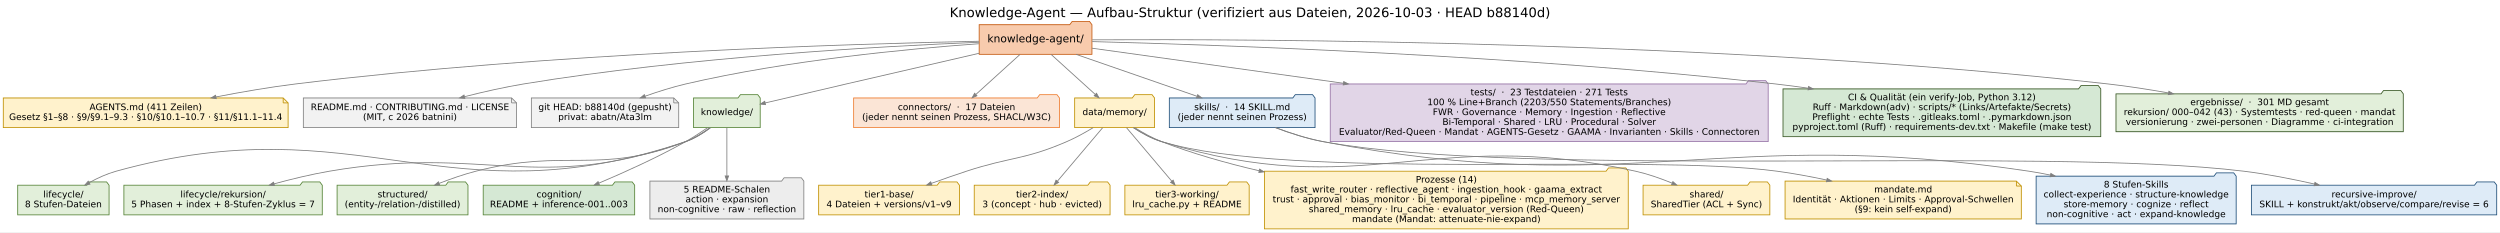
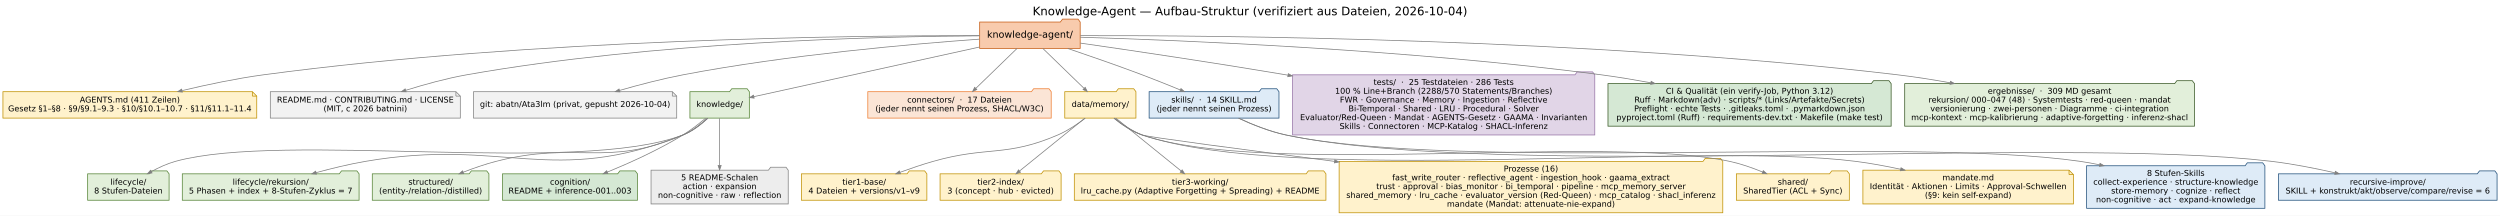
- <svg xmlns="http://www.w3.org/2000/svg" width="3037pt" height="282pt" viewBox="0.00 0.00 3037.00 282.00">
-   <g id="graph0" class="graph" transform="scale(1 1) rotate(0) translate(4 278)">
-     <polygon fill="white" stroke="transparent" points="-4,4 -4,-278 3033,-278 3033,4 -4,4" />
-     <text text-anchor="middle" x="1514.5" y="-257.2" font-family="DejaVu Sans" font-size="16.00">Knowledge-Agent — Aufbau-Struktur (verifiziert aus Dateien, 2026-10-03 · HEAD b88140d)</text>
+ <svg xmlns="http://www.w3.org/2000/svg" width="3408pt" height="294pt" viewBox="0.00 0.00 3408.00 294.00">
+   <g id="graph0" class="graph" transform="scale(1 1) rotate(0) translate(4 290)">
+     <polygon fill="white" stroke="transparent" points="-4,4 -4,-290 3404,-290 3404,4 -4,4" />
+     <text text-anchor="middle" x="1700" y="-269.2" font-family="DejaVu Sans" font-size="16.00">Knowledge-Agent — Aufbau-Struktur (verifiziert aus Dateien, 2026-10-04)</text>
    <g id="node1" class="node">
-       <polygon fill="#f8cbad" stroke="#c55a11" points="1322.5,-248 1319.5,-252 1298.5,-252 1295.5,-248 1185.5,-248 1185.5,-212 1322.5,-212 1322.5,-248" />
-       <text text-anchor="middle" x="1254" y="-226.6" font-family="DejaVu Sans" font-size="13.00">knowledge-agent/</text>
+       <polygon fill="#f8cbad" stroke="#c55a11" points="1468.5,-260 1465.5,-264 1444.5,-264 1441.5,-260 1331.5,-260 1331.5,-224 1468.5,-224 1468.5,-260" />
+       <text text-anchor="middle" x="1400" y="-238.6" font-family="DejaVu Sans" font-size="13.00">knowledge-agent/</text>
    </g>
    <g id="node2" class="node">
-       <polygon fill="#fff2cc" stroke="#bf8f00" points="340,-159 0,-159 0,-123 346,-123 346,-153 340,-159" />
-       <polyline fill="none" stroke="#bf8f00" points="340,-159 340,-153 " />
-       <polyline fill="none" stroke="#bf8f00" points="346,-153 340,-153 " />
-       <text text-anchor="middle" x="173" y="-144.2" font-family="DejaVu Sans" font-size="11.00">AGENTS.md (411 Zeilen)</text>
-       <text text-anchor="middle" x="173" y="-132.2" font-family="DejaVu Sans" font-size="11.00">Gesetz §1–§8 · §9/§9.1–9.3 · §10/§10.1–10.7 · §11/§11.1–11.4</text>
+       <polygon fill="#fff2cc" stroke="#bf8f00" points="340,-165 0,-165 0,-129 346,-129 346,-159 340,-165" />
+       <polyline fill="none" stroke="#bf8f00" points="340,-165 340,-159 " />
+       <polyline fill="none" stroke="#bf8f00" points="346,-159 340,-159 " />
+       <text text-anchor="middle" x="173" y="-150.2" font-family="DejaVu Sans" font-size="11.00">AGENTS.md (411 Zeilen)</text>
+       <text text-anchor="middle" x="173" y="-138.2" font-family="DejaVu Sans" font-size="11.00">Gesetz §1–§8 · §9/§9.1–9.3 · §10/§10.1–10.7 · §11/§11.1–11.4</text>
    </g>
    <g id="edge1" class="edge">
-       <path fill="none" stroke="#7f7f7f" d="M1185.22,-227.89C1034.36,-224.82 663.24,-213.73 355,-176 323.29,-172.12 288.78,-166.13 258.41,-160.25" />
-       <polygon fill="#7f7f7f" stroke="#7f7f7f" points="258.69,-158.16 252.4,-159.08 257.88,-162.29 258.69,-158.16" />
+       <path fill="none" stroke="#7f7f7f" d="M1331.48,-241.44C1163.97,-241.66 720.71,-237.12 355,-188 318.17,-183.05 277.76,-174.49 244.39,-166.56" />
+       <polygon fill="#7f7f7f" stroke="#7f7f7f" points="244.57,-164.44 238.24,-165.09 243.59,-168.53 244.57,-164.44" />
    </g>
    <g id="node3" class="node">
-       <polygon fill="#f2f2f2" stroke="#808080" points="617.5,-159 364.5,-159 364.5,-123 623.5,-123 623.5,-153 617.5,-159" />
-       <polyline fill="none" stroke="#808080" points="617.5,-159 617.5,-153 " />
-       <polyline fill="none" stroke="#808080" points="623.5,-153 617.5,-153 " />
-       <text text-anchor="middle" x="494" y="-144.2" font-family="DejaVu Sans" font-size="11.00">README.md · CONTRIBUTING.md · LICENSE</text>
-       <text text-anchor="middle" x="494" y="-132.2" font-family="DejaVu Sans" font-size="11.00">(MIT, c 2026 batnini)</text>
+       <polygon fill="#f2f2f2" stroke="#808080" points="617.5,-165 364.5,-165 364.5,-129 623.5,-129 623.5,-159 617.5,-165" />
+       <polyline fill="none" stroke="#808080" points="617.5,-165 617.5,-159 " />
+       <polyline fill="none" stroke="#808080" points="623.5,-159 617.5,-159 " />
+       <text text-anchor="middle" x="494" y="-150.2" font-family="DejaVu Sans" font-size="11.00">README.md · CONTRIBUTING.md · LICENSE</text>
+       <text text-anchor="middle" x="494" y="-138.2" font-family="DejaVu Sans" font-size="11.00">(MIT, c 2026 batnini)</text>
    </g>
    <g id="edge2" class="edge">
-       <path fill="none" stroke="#7f7f7f" d="M1185.46,-226.67C1070.4,-221.97 831.44,-208.86 632,-176 608.42,-172.12 582.93,-166.3 560.35,-160.58" />
-       <polygon fill="#7f7f7f" stroke="#7f7f7f" points="560.71,-158.5 554.37,-159.05 559.67,-162.57 560.71,-158.5" />
+       <path fill="none" stroke="#7f7f7f" d="M1331.34,-241.14C1196.31,-240.36 887.13,-233.24 632,-188 604.26,-183.08 574.13,-174.72 549.13,-166.9" />
+       <polygon fill="#7f7f7f" stroke="#7f7f7f" points="549.57,-164.84 543.22,-165.04 548.31,-168.85 549.57,-164.84" />
    </g>
    <g id="node4" class="node">
-       <polygon fill="#f2f2f2" stroke="#808080" points="814.5,-159 641.5,-159 641.5,-123 820.5,-123 820.5,-153 814.5,-159" />
-       <polyline fill="none" stroke="#808080" points="814.5,-159 814.5,-153 " />
-       <polyline fill="none" stroke="#808080" points="820.5,-153 814.5,-153 " />
-       <text text-anchor="middle" x="731" y="-144.2" font-family="DejaVu Sans" font-size="11.00">git HEAD: b88140d (gepusht)</text>
-       <text text-anchor="middle" x="731" y="-132.2" font-family="DejaVu Sans" font-size="11.00">privat: abatn/Ata3lm</text>
+       <polygon fill="#f2f2f2" stroke="#808080" points="912.5,-165 641.5,-165 641.5,-129 918.5,-129 918.5,-159 912.5,-165" />
+       <polyline fill="none" stroke="#808080" points="912.5,-165 912.5,-159 " />
+       <polyline fill="none" stroke="#808080" points="918.5,-159 912.5,-159 " />
+       <text text-anchor="middle" x="780" y="-144.2" font-family="DejaVu Sans" font-size="11.00">git: abatn/Ata3lm (privat, gepusht 2026-10-04)</text>
    </g>
    <g id="edge3" class="edge">
-       <path fill="none" stroke="#7f7f7f" d="M1185.13,-224.87C1100.43,-218.77 952.65,-204.82 829,-176 812.6,-172.18 795.1,-166.61 779.5,-161.08" />
-       <polygon fill="#7f7f7f" stroke="#7f7f7f" points="780.2,-159.1 773.84,-159.05 778.78,-163.06 780.2,-159.1" />
+       <path fill="none" stroke="#7f7f7f" d="M1331.36,-236.64C1238.88,-230.01 1069.45,-215.19 927,-188 898.26,-182.51 866.9,-174.3 840.56,-166.74" />
+       <polygon fill="#7f7f7f" stroke="#7f7f7f" points="841.02,-164.68 834.68,-165.04 839.86,-168.72 841.02,-164.68" />
    </g>
    <g id="node5" class="node">
-       <polygon fill="#e2efda" stroke="#548235" points="919.5,-159 916.5,-163 895.5,-163 892.5,-159 838.5,-159 838.5,-123 919.5,-123 919.5,-159" />
-       <text text-anchor="middle" x="879" y="-138.2" font-family="DejaVu Sans" font-size="11.00">knowledge/</text>
+       <polygon fill="#e2efda" stroke="#548235" points="1017.5,-165 1014.5,-169 993.5,-169 990.5,-165 936.5,-165 936.5,-129 1017.5,-129 1017.5,-165" />
+       <text text-anchor="middle" x="977" y="-144.2" font-family="DejaVu Sans" font-size="11.00">knowledge/</text>
    </g>
    <g id="edge4" class="edge">
-       <path fill="none" stroke="#7f7f7f" d="M1185.3,-213.24C1139.57,-202.74 1078.18,-188.59 1024,-176 991.08,-168.35 953.98,-159.65 925.55,-152.96" />
-       <polygon fill="#7f7f7f" stroke="#7f7f7f" points="925.94,-150.9 919.62,-151.57 924.98,-154.99 925.94,-150.9" />
+       <path fill="none" stroke="#7f7f7f" d="M1331.1,-225.85C1244.57,-206.83 1098.44,-174.7 1023.85,-158.3" />
+       <polygon fill="#7f7f7f" stroke="#7f7f7f" points="1024.04,-156.19 1017.73,-156.96 1023.14,-160.29 1024.04,-156.19" />
    </g>
    <g id="node11" class="node">
-       <polygon fill="#fbe5d6" stroke="#ed7d31" points="1283,-159 1280,-163 1259,-163 1256,-159 1033,-159 1033,-123 1283,-123 1283,-159" />
-       <text text-anchor="middle" x="1158" y="-144.2" font-family="DejaVu Sans" font-size="11.00">connectors/  ·  17 Dateien</text>
-       <text text-anchor="middle" x="1158" y="-132.2" font-family="DejaVu Sans" font-size="11.00">(jeder nennt seinen Prozess, SHACL/W3C)</text>
+       <polygon fill="#fbe5d6" stroke="#ed7d31" points="1429,-165 1426,-169 1405,-169 1402,-165 1179,-165 1179,-129 1429,-129 1429,-165" />
+       <text text-anchor="middle" x="1304" y="-150.2" font-family="DejaVu Sans" font-size="11.00">connectors/  ·  17 Dateien</text>
+       <text text-anchor="middle" x="1304" y="-138.2" font-family="DejaVu Sans" font-size="11.00">(jeder nennt seinen Prozess, SHACL/W3C)</text>
    </g>
    <g id="edge5" class="edge">
-       <path fill="none" stroke="#7f7f7f" d="M1235.03,-211.81C1219.65,-197.87 1197.89,-178.15 1181.42,-163.23" />
-       <polygon fill="#7f7f7f" stroke="#7f7f7f" points="1182.78,-161.63 1176.93,-159.15 1179.96,-164.74 1182.78,-161.63" />
+       <path fill="none" stroke="#7f7f7f" d="M1382.39,-223.94C1366.66,-208.7 1343.52,-186.29 1326.46,-169.76" />
+       <polygon fill="#7f7f7f" stroke="#7f7f7f" points="1327.59,-167.93 1321.82,-165.26 1324.67,-170.95 1327.59,-167.93" />
    </g>
    <g id="node12" class="node">
-       <polygon fill="#fff2cc" stroke="#bf8f00" points="1398.5,-159 1395.5,-163 1374.5,-163 1371.5,-159 1301.5,-159 1301.5,-123 1398.5,-123 1398.5,-159" />
-       <text text-anchor="middle" x="1350" y="-138.2" font-family="DejaVu Sans" font-size="11.00">data/memory/</text>
+       <polygon fill="#fff2cc" stroke="#bf8f00" points="1544.5,-165 1541.5,-169 1520.5,-169 1517.5,-165 1447.5,-165 1447.5,-129 1544.5,-129 1544.5,-165" />
+       <text text-anchor="middle" x="1496" y="-144.2" font-family="DejaVu Sans" font-size="11.00">data/memory/</text>
    </g>
    <g id="edge6" class="edge">
-       <path fill="none" stroke="#7f7f7f" d="M1272.97,-211.81C1288.35,-197.87 1310.11,-178.15 1326.58,-163.23" />
-       <polygon fill="#7f7f7f" stroke="#7f7f7f" points="1328.04,-164.74 1331.07,-159.15 1325.22,-161.63 1328.04,-164.74" />
+       <path fill="none" stroke="#7f7f7f" d="M1417.61,-223.94C1433.34,-208.7 1456.48,-186.29 1473.54,-169.76" />
+       <polygon fill="#7f7f7f" stroke="#7f7f7f" points="1475.33,-170.95 1478.18,-165.26 1472.41,-167.93 1475.33,-170.95" />
    </g>
    <g id="node19" class="node">
-       <polygon fill="#deebf7" stroke="#1f4e79" points="1593.5,-159 1590.5,-163 1569.5,-163 1566.5,-159 1416.5,-159 1416.5,-123 1593.5,-123 1593.5,-159" />
-       <text text-anchor="middle" x="1505" y="-144.2" font-family="DejaVu Sans" font-size="11.00">skills/  ·  14 SKILL.md</text>
-       <text text-anchor="middle" x="1505" y="-132.2" font-family="DejaVu Sans" font-size="11.00">(jeder nennt seinen Prozess)</text>
+       <polygon fill="#deebf7" stroke="#1f4e79" points="1739.5,-165 1736.5,-169 1715.5,-169 1712.5,-165 1562.5,-165 1562.5,-129 1739.5,-129 1739.5,-165" />
+       <text text-anchor="middle" x="1651" y="-150.2" font-family="DejaVu Sans" font-size="11.00">skills/  ·  14 SKILL.md</text>
+       <text text-anchor="middle" x="1651" y="-138.2" font-family="DejaVu Sans" font-size="11.00">(jeder nennt seinen Prozess)</text>
    </g>
    <g id="edge7" class="edge">
-       <path fill="none" stroke="#7f7f7f" d="M1303.27,-211.94C1333.26,-201.55 1372.34,-188.02 1407,-176 1420.92,-171.17 1435.95,-165.96 1449.96,-161.1" />
-       <polygon fill="#7f7f7f" stroke="#7f7f7f" points="1450.92,-162.99 1455.9,-159.04 1449.54,-159.02 1450.92,-162.99" />
+       <path fill="none" stroke="#7f7f7f" d="M1451.6,-223.9C1481.38,-213.84 1519.46,-200.64 1553,-188 1570,-181.59 1588.48,-174.17 1604.77,-167.47" />
+       <polygon fill="#7f7f7f" stroke="#7f7f7f" points="1605.92,-169.27 1610.67,-165.04 1604.32,-165.38 1605.92,-169.27" />
    </g>
    <g id="node22" class="node">
-       <polygon fill="#e1d5e7" stroke="#9673a6" points="2144,-176 2141,-180 2120,-180 2117,-176 1612,-176 1612,-106 2144,-106 2144,-176" />
-       <text text-anchor="middle" x="1878" y="-162.2" font-family="DejaVu Sans" font-size="11.00">tests/  ·  23 Testdateien · 271 Tests</text>
-       <text text-anchor="middle" x="1878" y="-150.2" font-family="DejaVu Sans" font-size="11.00">100 % Line+Branch (2203/550 Statements/Branches)</text>
-       <text text-anchor="middle" x="1878" y="-138.2" font-family="DejaVu Sans" font-size="11.00">FWR · Governance · Memory · Ingestion · Reflective</text>
-       <text text-anchor="middle" x="1878" y="-126.2" font-family="DejaVu Sans" font-size="11.00">Bi-Temporal · Shared · LRU · Procedural · Solver</text>
-       <text text-anchor="middle" x="1878" y="-114.2" font-family="DejaVu Sans" font-size="11.00">Evaluator/Red-Queen · Mandat · AGENTS-Gesetz · GAAMA · Invarianten · Skills · Connectoren</text>
+       <polygon fill="#e1d5e7" stroke="#9673a6" points="2170,-188 2167,-192 2146,-192 2143,-188 1758,-188 1758,-106 2170,-106 2170,-188" />
+       <text text-anchor="middle" x="1964" y="-174.2" font-family="DejaVu Sans" font-size="11.00">tests/  ·  25 Testdateien · 286 Tests</text>
+       <text text-anchor="middle" x="1964" y="-162.2" font-family="DejaVu Sans" font-size="11.00">100 % Line+Branch (2288/570 Statements/Branches)</text>
+       <text text-anchor="middle" x="1964" y="-150.2" font-family="DejaVu Sans" font-size="11.00">FWR · Governance · Memory · Ingestion · Reflective</text>
+       <text text-anchor="middle" x="1964" y="-138.2" font-family="DejaVu Sans" font-size="11.00">Bi-Temporal · Shared · LRU · Procedural · Solver</text>
+       <text text-anchor="middle" x="1964" y="-126.2" font-family="DejaVu Sans" font-size="11.00">Evaluator/Red-Queen · Mandat · AGENTS-Gesetz · GAAMA · Invarianten</text>
+       <text text-anchor="middle" x="1964" y="-114.2" font-family="DejaVu Sans" font-size="11.00">Skills · Connectoren · MCP-Katalog · SHACL-Inferenz</text>
    </g>
    <g id="edge8" class="edge">
-       <path fill="none" stroke="#7f7f7f" d="M1322.56,-219.44C1396.13,-209.18 1517.32,-192.29 1627.75,-176.89" />
-       <polygon fill="#7f7f7f" stroke="#7f7f7f" points="1628.35,-178.93 1634,-176.02 1627.77,-174.77 1628.35,-178.93" />
+       <path fill="none" stroke="#7f7f7f" d="M1468.65,-231.26C1539.11,-221.11 1651.86,-204.41 1749,-188 1749.91,-187.85 1750.82,-187.69 1751.73,-187.54" />
+       <polygon fill="#7f7f7f" stroke="#7f7f7f" points="1752.2,-189.59 1757.76,-186.51 1751.5,-185.45 1752.2,-189.59" />
    </g>
    <g id="node23" class="node">
-       <polygon fill="#d5e8d4" stroke="#375623" points="2548,-170 2545,-174 2524,-174 2521,-170 2162,-170 2162,-112 2548,-112 2548,-170" />
-       <text text-anchor="middle" x="2355" y="-156.2" font-family="DejaVu Sans" font-size="11.00">CI &amp; Qualität (ein verify-Job, Python 3.12)</text>
-       <text text-anchor="middle" x="2355" y="-144.2" font-family="DejaVu Sans" font-size="11.00">Ruff · Markdown(adv) · scripts/* (Links/Artefakte/Secrets)</text>
-       <text text-anchor="middle" x="2355" y="-132.2" font-family="DejaVu Sans" font-size="11.00">Preflight · echte Tests · .gitleaks.toml · .pymarkdown.json</text>
-       <text text-anchor="middle" x="2355" y="-120.2" font-family="DejaVu Sans" font-size="11.00">pyproject.toml (Ruff) · requirements-dev.txt · Makefile (make test)</text>
+       <polygon fill="#d5e8d4" stroke="#375623" points="2574,-176 2571,-180 2550,-180 2547,-176 2188,-176 2188,-118 2574,-118 2574,-176" />
+       <text text-anchor="middle" x="2381" y="-162.2" font-family="DejaVu Sans" font-size="11.00">CI &amp; Qualität (ein verify-Job, Python 3.12)</text>
+       <text text-anchor="middle" x="2381" y="-150.2" font-family="DejaVu Sans" font-size="11.00">Ruff · Markdown(adv) · scripts/* (Links/Artefakte/Secrets)</text>
+       <text text-anchor="middle" x="2381" y="-138.2" font-family="DejaVu Sans" font-size="11.00">Preflight · echte Tests · .gitleaks.toml · .pymarkdown.json</text>
+       <text text-anchor="middle" x="2381" y="-126.2" font-family="DejaVu Sans" font-size="11.00">pyproject.toml (Ruff) · requirements-dev.txt · Makefile (make test)</text>
    </g>
    <g id="edge9" class="edge">
-       <path fill="none" stroke="#7f7f7f" d="M1322.73,-227.48C1473.5,-223.58 1844.43,-210.96 2153,-176 2165.87,-174.54 2179.17,-172.81 2192.51,-170.91" />
-       <polygon fill="#7f7f7f" stroke="#7f7f7f" points="2193,-172.96 2198.64,-170.03 2192.4,-168.81 2193,-172.96" />
+       <path fill="none" stroke="#7f7f7f" d="M1468.54,-239.27C1604.55,-235.2 1917.96,-222.58 2179,-188 2200.88,-185.1 2223.95,-181.27 2246.37,-177.14" />
+       <polygon fill="#7f7f7f" stroke="#7f7f7f" points="2246.85,-179.18 2252.37,-176.02 2246.08,-175.05 2246.85,-179.18" />
    </g>
    <g id="node24" class="node">
-       <polygon fill="#e2efda" stroke="#375623" points="2915.5,-164 2912.5,-168 2891.5,-168 2888.5,-164 2566.5,-164 2566.5,-118 2915.5,-118 2915.5,-164" />
-       <text text-anchor="middle" x="2741" y="-150.2" font-family="DejaVu Sans" font-size="11.00">ergebnisse/  ·  301 MD gesamt</text>
-       <text text-anchor="middle" x="2741" y="-138.2" font-family="DejaVu Sans" font-size="11.00">rekursion/ 000–042 (43) · Systemtests · red-queen · mandat</text>
-       <text text-anchor="middle" x="2741" y="-126.2" font-family="DejaVu Sans" font-size="11.00">versionierung · zwei-personen · Diagramme · ci-integration</text>
+       <polygon fill="#e2efda" stroke="#375623" points="2987.5,-176 2984.5,-180 2963.5,-180 2960.5,-176 2592.5,-176 2592.5,-118 2987.5,-118 2987.5,-176" />
+       <text text-anchor="middle" x="2790" y="-162.2" font-family="DejaVu Sans" font-size="11.00">ergebnisse/  ·  309 MD gesamt</text>
+       <text text-anchor="middle" x="2790" y="-150.2" font-family="DejaVu Sans" font-size="11.00">rekursion/ 000–047 (48) · Systemtests · red-queen · mandat</text>
+       <text text-anchor="middle" x="2790" y="-138.2" font-family="DejaVu Sans" font-size="11.00">versionierung · zwei-personen · Diagramme · ci-integration</text>
+       <text text-anchor="middle" x="2790" y="-126.2" font-family="DejaVu Sans" font-size="11.00">mcp-kontext · mcp-kalibrierung · adaptive-forgetting · inferenz-shacl</text>
    </g>
    <g id="edge10" class="edge">
-       <path fill="none" stroke="#7f7f7f" d="M1322.78,-229.63C1517.23,-230.69 2087.33,-228.68 2557,-176 2580.81,-173.33 2606.17,-169.38 2630.21,-165.1" />
-       <polygon fill="#7f7f7f" stroke="#7f7f7f" points="2630.76,-167.14 2636.3,-164.01 2630.02,-163 2630.76,-167.14" />
+       <path fill="none" stroke="#7f7f7f" d="M1468.63,-241.42C1650.84,-241.78 2161.66,-237.88 2583,-188 2606.2,-185.25 2630.71,-181.39 2654.42,-177.14" />
+       <polygon fill="#7f7f7f" stroke="#7f7f7f" points="2654.9,-179.18 2660.43,-176.05 2654.15,-175.05 2654.9,-179.18" />
    </g>
    <g id="node6" class="node">
-       <polygon fill="#e2efda" stroke="#548235" points="128.5,-53 125.5,-57 104.5,-57 101.5,-53 17.5,-53 17.5,-17 128.5,-17 128.5,-53" />
-       <text text-anchor="middle" x="73" y="-38.2" font-family="DejaVu Sans" font-size="11.00">lifecycle/</text>
-       <text text-anchor="middle" x="73" y="-26.2" font-family="DejaVu Sans" font-size="11.00">8 Stufen-Dateien</text>
+       <polygon fill="#e2efda" stroke="#548235" points="226.5,-53 223.5,-57 202.5,-57 199.5,-53 115.5,-53 115.5,-17 226.5,-17 226.5,-53" />
+       <text text-anchor="middle" x="171" y="-38.2" font-family="DejaVu Sans" font-size="11.00">lifecycle/</text>
+       <text text-anchor="middle" x="171" y="-26.2" font-family="DejaVu Sans" font-size="11.00">8 Stufen-Dateien</text>
    </g>
    <g id="edge11" class="edge">
-       <path fill="none" stroke="#7f7f7f" d="M858.96,-122.67C850.32,-116.23 839.75,-109.62 829,-106 537.11,-7.79 433.8,-152.19 137,-70 125.85,-66.91 114.45,-61.65 104.42,-56.18" />
-       <polygon fill="#7f7f7f" stroke="#7f7f7f" points="105.26,-54.25 99,-53.14 103.2,-57.91 105.26,-54.25" />
+       <path fill="none" stroke="#7f7f7f" d="M961.11,-128.97C952.02,-120.44 939.88,-110.9 927,-106 783.07,-51.27 383.4,-111.1 235,-70 223.85,-66.91 212.45,-61.65 202.42,-56.18" />
+       <polygon fill="#7f7f7f" stroke="#7f7f7f" points="203.26,-54.25 197,-53.14 201.2,-57.91 203.26,-54.25" />
    </g>
    <g id="node7" class="node">
-       <polygon fill="#e2efda" stroke="#548235" points="387.5,-53 384.5,-57 363.5,-57 360.5,-53 146.5,-53 146.5,-17 387.5,-17 387.5,-53" />
-       <text text-anchor="middle" x="267" y="-38.2" font-family="DejaVu Sans" font-size="11.00">lifecycle/rekursion/</text>
-       <text text-anchor="middle" x="267" y="-26.2" font-family="DejaVu Sans" font-size="11.00">5 Phasen + index + 8-Stufen-Zyklus = 7</text>
+       <polygon fill="#e2efda" stroke="#548235" points="485.5,-53 482.5,-57 461.5,-57 458.5,-53 244.5,-53 244.5,-17 485.5,-17 485.5,-53" />
+       <text text-anchor="middle" x="365" y="-38.2" font-family="DejaVu Sans" font-size="11.00">lifecycle/rekursion/</text>
+       <text text-anchor="middle" x="365" y="-26.2" font-family="DejaVu Sans" font-size="11.00">5 Phasen + index + 8-Stufen-Zyklus = 7</text>
    </g>
    <g id="edge12" class="edge">
-       <path fill="none" stroke="#7f7f7f" d="M858.9,-122.84C850.26,-116.42 839.69,-109.78 829,-106 646.95,-41.59 586.31,-102.73 396,-70 373.88,-66.2 350.03,-60.4 328.92,-54.67" />
-       <polygon fill="#7f7f7f" stroke="#7f7f7f" points="329.39,-52.62 323.05,-53.05 328.27,-56.67 329.39,-52.62" />
+       <path fill="none" stroke="#7f7f7f" d="M960.6,-128.72C951.55,-120.34 939.6,-111.02 927,-106 747.58,-34.58 684.31,-102.73 494,-70 471.88,-66.2 448.03,-60.4 426.92,-54.67" />
+       <polygon fill="#7f7f7f" stroke="#7f7f7f" points="427.39,-52.62 421.05,-53.05 426.27,-56.67 427.39,-52.62" />
    </g>
    <g id="node8" class="node">
-       <polygon fill="#e2efda" stroke="#548235" points="564.5,-53 561.5,-57 540.5,-57 537.5,-53 405.5,-53 405.5,-17 564.5,-17 564.5,-53" />
-       <text text-anchor="middle" x="485" y="-38.2" font-family="DejaVu Sans" font-size="11.00">structured/</text>
-       <text text-anchor="middle" x="485" y="-26.2" font-family="DejaVu Sans" font-size="11.00">(entity-/relation-/distilled)</text>
+       <polygon fill="#e2efda" stroke="#548235" points="662.5,-53 659.5,-57 638.5,-57 635.5,-53 503.5,-53 503.5,-17 662.5,-17 662.5,-53" />
+       <text text-anchor="middle" x="583" y="-38.2" font-family="DejaVu Sans" font-size="11.00">structured/</text>
+       <text text-anchor="middle" x="583" y="-26.2" font-family="DejaVu Sans" font-size="11.00">(entity-/relation-/distilled)</text>
    </g>
    <g id="edge13" class="edge">
-       <path fill="none" stroke="#7f7f7f" d="M858.31,-122.79C849.74,-116.53 839.38,-110.01 829,-106 722.24,-64.75 684.83,-98.6 574,-70 559.29,-66.2 543.67,-60.75 529.69,-55.32" />
-       <polygon fill="#7f7f7f" stroke="#7f7f7f" points="530.16,-53.25 523.81,-53 528.62,-57.16 530.16,-53.25" />
+       <path fill="none" stroke="#7f7f7f" d="M960.03,-128.6C951,-120.41 939.25,-111.29 927,-106 821.91,-60.64 782.83,-98.6 672,-70 657.29,-66.2 641.67,-60.75 627.69,-55.32" />
+       <polygon fill="#7f7f7f" stroke="#7f7f7f" points="628.16,-53.25 621.81,-53 626.62,-57.16 628.16,-53.25" />
    </g>
    <g id="node9" class="node">
-       <polygon fill="#d5e8d4" stroke="#548235" points="767,-53 764,-57 743,-57 740,-53 583,-53 583,-17 767,-17 767,-53" />
-       <text text-anchor="middle" x="675" y="-38.2" font-family="DejaVu Sans" font-size="11.00">cognition/</text>
-       <text text-anchor="middle" x="675" y="-26.2" font-family="DejaVu Sans" font-size="11.00">README + inference-001..003</text>
+       <polygon fill="#d5e8d4" stroke="#548235" points="865,-53 862,-57 841,-57 838,-53 681,-53 681,-17 865,-17 865,-53" />
+       <text text-anchor="middle" x="773" y="-38.2" font-family="DejaVu Sans" font-size="11.00">cognition/</text>
+       <text text-anchor="middle" x="773" y="-26.2" font-family="DejaVu Sans" font-size="11.00">README + inference-001..003</text>
    </g>
    <g id="edge14" class="edge">
-       <path fill="none" stroke="#7f7f7f" d="M855.62,-122.89C847.4,-117.2 837.97,-111.04 829,-106 794.77,-86.77 754.3,-68.53 723.44,-55.5" />
-       <polygon fill="#7f7f7f" stroke="#7f7f7f" points="724.13,-53.52 717.79,-53.13 722.51,-57.39 724.13,-53.52" />
+       <path fill="none" stroke="#7f7f7f" d="M957.88,-128.85C948.9,-121.29 937.8,-112.63 927,-106 894.25,-85.89 854.74,-68.05 823.95,-55.41" />
+       <polygon fill="#7f7f7f" stroke="#7f7f7f" points="824.65,-53.43 818.3,-53.11 823.07,-57.32 824.65,-53.43" />
    </g>
    <g id="node10" class="node">
-       <polygon fill="#ededed" stroke="#808080" points="972.5,-58 969.5,-62 948.5,-62 945.5,-58 785.5,-58 785.5,-12 972.5,-12 972.5,-58" />
-       <text text-anchor="middle" x="879" y="-44.2" font-family="DejaVu Sans" font-size="11.00">5 README-Schalen</text>
-       <text text-anchor="middle" x="879" y="-32.2" font-family="DejaVu Sans" font-size="11.00">action · expansion</text>
-       <text text-anchor="middle" x="879" y="-20.2" font-family="DejaVu Sans" font-size="11.00">non-cognitive · raw · reflection</text>
+       <polygon fill="#ededed" stroke="#808080" points="1070.5,-58 1067.5,-62 1046.5,-62 1043.5,-58 883.5,-58 883.5,-12 1070.5,-12 1070.5,-58" />
+       <text text-anchor="middle" x="977" y="-44.2" font-family="DejaVu Sans" font-size="11.00">5 README-Schalen</text>
+       <text text-anchor="middle" x="977" y="-32.2" font-family="DejaVu Sans" font-size="11.00">action · expansion</text>
+       <text text-anchor="middle" x="977" y="-20.2" font-family="DejaVu Sans" font-size="11.00">non-cognitive · raw · reflection</text>
    </g>
    <g id="edge15" class="edge">
-       <path fill="none" stroke="#7f7f7f" d="M879,-122.83C879,-106.97 879,-83.1 879,-64.41" />
-       <polygon fill="#7f7f7f" stroke="#7f7f7f" points="881.1,-64.28 879,-58.28 876.9,-64.28 881.1,-64.28" />
+       <path fill="none" stroke="#7f7f7f" d="M977,-128.81C977,-111.62 977,-84.87 977,-64.49" />
+       <polygon fill="#7f7f7f" stroke="#7f7f7f" points="979.1,-64.39 977,-58.39 974.9,-64.39 979.1,-64.39" />
    </g>
    <g id="node13" class="node">
-       <polygon fill="#fff2cc" stroke="#bf8f00" points="1161.5,-53 1158.5,-57 1137.5,-57 1134.5,-53 990.5,-53 990.5,-17 1161.5,-17 1161.5,-53" />
-       <text text-anchor="middle" x="1076" y="-38.2" font-family="DejaVu Sans" font-size="11.00">tier1-base/</text>
-       <text text-anchor="middle" x="1076" y="-26.2" font-family="DejaVu Sans" font-size="11.00">4 Dateien + versions/v1–v9</text>
+       <polygon fill="#fff2cc" stroke="#bf8f00" points="1259.5,-53 1256.5,-57 1235.5,-57 1232.5,-53 1088.5,-53 1088.5,-17 1259.5,-17 1259.5,-53" />
+       <text text-anchor="middle" x="1174" y="-38.2" font-family="DejaVu Sans" font-size="11.00">tier1-base/</text>
+       <text text-anchor="middle" x="1174" y="-26.2" font-family="DejaVu Sans" font-size="11.00">4 Dateien + versions/v1–v9</text>
    </g>
    <g id="edge16" class="edge">
-       <path fill="none" stroke="#7f7f7f" d="M1323.86,-122.85C1314.13,-116.96 1302.82,-110.68 1292,-106 1240.12,-83.54 1223.72,-87.62 1170,-70 1156.15,-65.46 1141.27,-60.23 1127.52,-55.27" />
-       <polygon fill="#7f7f7f" stroke="#7f7f7f" points="1128.06,-53.23 1121.71,-53.16 1126.63,-57.18 1128.06,-53.23" />
+       <path fill="none" stroke="#7f7f7f" d="M1475.43,-128.84C1464.84,-120.8 1451.37,-111.75 1438,-106 1367.05,-75.48 1342.27,-91.19 1268,-70 1253.12,-65.76 1237.2,-60.34 1222.77,-55.09" />
+       <polygon fill="#7f7f7f" stroke="#7f7f7f" points="1223.47,-53.11 1217.11,-53.01 1222.02,-57.05 1223.47,-53.11" />
    </g>
    <g id="node14" class="node">
-       <polygon fill="#fff2cc" stroke="#bf8f00" points="1344.5,-53 1341.5,-57 1320.5,-57 1317.5,-53 1179.5,-53 1179.5,-17 1344.5,-17 1344.5,-53" />
-       <text text-anchor="middle" x="1262" y="-38.2" font-family="DejaVu Sans" font-size="11.00">tier2-index/</text>
-       <text text-anchor="middle" x="1262" y="-26.2" font-family="DejaVu Sans" font-size="11.00">3 (concept · hub · evicted)</text>
+       <polygon fill="#fff2cc" stroke="#bf8f00" points="1442.5,-53 1439.5,-57 1418.5,-57 1415.5,-53 1277.5,-53 1277.5,-17 1442.5,-17 1442.5,-53" />
+       <text text-anchor="middle" x="1360" y="-38.2" font-family="DejaVu Sans" font-size="11.00">tier2-index/</text>
+       <text text-anchor="middle" x="1360" y="-26.2" font-family="DejaVu Sans" font-size="11.00">3 (concept · hub · evicted)</text>
    </g>
    <g id="edge17" class="edge">
-       <path fill="none" stroke="#7f7f7f" d="M1335.47,-122.83C1320.44,-105.06 1296.91,-77.26 1280.55,-57.92" />
-       <polygon fill="#7f7f7f" stroke="#7f7f7f" points="1282.03,-56.42 1276.55,-53.2 1278.83,-59.14 1282.03,-56.42" />
+       <path fill="none" stroke="#7f7f7f" d="M1474.75,-128.81C1450.8,-109.44 1411.84,-77.93 1386.07,-57.09" />
+       <polygon fill="#7f7f7f" stroke="#7f7f7f" points="1387.09,-55.21 1381.1,-53.07 1384.45,-58.47 1387.09,-55.21" />
    </g>
    <g id="node15" class="node">
-       <polygon fill="#fff2cc" stroke="#bf8f00" points="1513.5,-53 1510.5,-57 1489.5,-57 1486.5,-53 1362.5,-53 1362.5,-17 1513.5,-17 1513.5,-53" />
-       <text text-anchor="middle" x="1438" y="-38.2" font-family="DejaVu Sans" font-size="11.00">tier3-working/</text>
-       <text text-anchor="middle" x="1438" y="-26.2" font-family="DejaVu Sans" font-size="11.00">lru_cache.py + README</text>
+       <polygon fill="#fff2cc" stroke="#bf8f00" points="1803.5,-53 1800.5,-57 1779.5,-57 1776.5,-53 1460.5,-53 1460.5,-17 1803.5,-17 1803.5,-53" />
+       <text text-anchor="middle" x="1632" y="-38.2" font-family="DejaVu Sans" font-size="11.00">tier3-working/</text>
+       <text text-anchor="middle" x="1632" y="-26.2" font-family="DejaVu Sans" font-size="11.00">lru_cache.py (Adaptive Forgetting + Spreading) + README</text>
    </g>
    <g id="edge18" class="edge">
-       <path fill="none" stroke="#7f7f7f" d="M1364.53,-122.83C1379.56,-105.06 1403.09,-77.26 1419.45,-57.92" />
-       <polygon fill="#7f7f7f" stroke="#7f7f7f" points="1421.17,-59.14 1423.45,-53.2 1417.97,-56.42 1421.17,-59.14" />
+       <path fill="none" stroke="#7f7f7f" d="M1517.25,-128.81C1541.2,-109.44 1580.16,-77.93 1605.93,-57.09" />
+       <polygon fill="#7f7f7f" stroke="#7f7f7f" points="1607.55,-58.47 1610.9,-53.07 1604.91,-55.21 1607.55,-58.47" />
    </g>
    <g id="node16" class="node">
-       <polygon fill="#fff2cc" stroke="#bf8f00" points="1974,-70 1971,-74 1950,-74 1947,-70 1532,-70 1532,0 1974,0 1974,-70" />
-       <text text-anchor="middle" x="1753" y="-56.2" font-family="DejaVu Sans" font-size="11.00">Prozesse (14)</text>
-       <text text-anchor="middle" x="1753" y="-44.2" font-family="DejaVu Sans" font-size="11.00">fast_write_router · reflective_agent · ingestion_hook · gaama_extract</text>
-       <text text-anchor="middle" x="1753" y="-32.2" font-family="DejaVu Sans" font-size="11.00">trust · approval · bias_monitor · bi_temporal · pipeline · mcp_memory_server</text>
-       <text text-anchor="middle" x="1753" y="-20.2" font-family="DejaVu Sans" font-size="11.00">shared_memory · lru_cache · evaluator_version (Red-Queen)</text>
-       <text text-anchor="middle" x="1753" y="-8.2" font-family="DejaVu Sans" font-size="11.00">mandate (Mandat: attenuate-nie-expand)</text>
+       <polygon fill="#fff2cc" stroke="#bf8f00" points="2344.5,-70 2341.5,-74 2320.5,-74 2317.5,-70 1821.5,-70 1821.5,0 2344.5,0 2344.5,-70" />
+       <text text-anchor="middle" x="2083" y="-56.2" font-family="DejaVu Sans" font-size="11.00">Prozesse (16)</text>
+       <text text-anchor="middle" x="2083" y="-44.2" font-family="DejaVu Sans" font-size="11.00">fast_write_router · reflective_agent · ingestion_hook · gaama_extract</text>
+       <text text-anchor="middle" x="2083" y="-32.2" font-family="DejaVu Sans" font-size="11.00">trust · approval · bias_monitor · bi_temporal · pipeline · mcp_memory_server</text>
+       <text text-anchor="middle" x="2083" y="-20.2" font-family="DejaVu Sans" font-size="11.00">shared_memory · lru_cache · evaluator_version (Red-Queen) · mcp_catalog · shacl_inferenz</text>
+       <text text-anchor="middle" x="2083" y="-8.2" font-family="DejaVu Sans" font-size="11.00">mandate (Mandat: attenuate-nie-expand)</text>
    </g>
    <g id="edge20" class="edge">
-       <path fill="none" stroke="#7f7f7f" d="M1374.6,-122.84C1384.32,-116.74 1395.82,-110.32 1407,-106 1444.46,-91.53 1485.41,-79.87 1525.62,-70.55" />
-       <polygon fill="#7f7f7f" stroke="#7f7f7f" points="1526.16,-72.58 1531.54,-69.19 1525.22,-68.49 1526.16,-72.58" />
+       <path fill="none" stroke="#7f7f7f" d="M1515.21,-129C1525.67,-120.69 1539.26,-111.36 1553,-106 1559.78,-103.36 1687.06,-86.51 1815.17,-70.01" />
+       <polygon fill="#7f7f7f" stroke="#7f7f7f" points="1815.59,-72.07 1821.27,-69.22 1815.05,-67.91 1815.59,-72.07" />
    </g>
    <g id="node17" class="node">
-       <polygon fill="#fff2cc" stroke="#bf8f00" points="2146,-53 2143,-57 2122,-57 2119,-53 1992,-53 1992,-17 2146,-17 2146,-53" />
-       <text text-anchor="middle" x="2069" y="-38.2" font-family="DejaVu Sans" font-size="11.00">shared/</text>
-       <text text-anchor="middle" x="2069" y="-26.2" font-family="DejaVu Sans" font-size="11.00">SharedTier (ACL + Sync)</text>
+       <polygon fill="#fff2cc" stroke="#bf8f00" points="2517,-53 2514,-57 2493,-57 2490,-53 2363,-53 2363,-17 2517,-17 2517,-53" />
+       <text text-anchor="middle" x="2440" y="-38.2" font-family="DejaVu Sans" font-size="11.00">shared/</text>
+       <text text-anchor="middle" x="2440" y="-26.2" font-family="DejaVu Sans" font-size="11.00">SharedTier (ACL + Sync)</text>
    </g>
    <g id="edge19" class="edge">
-       <path fill="none" stroke="#7f7f7f" d="M1372.93,-122.92C1382.89,-116.43 1395,-109.71 1407,-106 1652.03,-30.17 1732.65,-125.84 1983,-70 1997.81,-66.7 2013.4,-61.2 2027.18,-55.58" />
-       <polygon fill="#7f7f7f" stroke="#7f7f7f" points="2028.24,-57.41 2032.97,-53.17 2026.63,-53.54 2028.24,-57.41" />
+       <path fill="none" stroke="#7f7f7f" d="M1514.52,-128.92C1524.99,-120.37 1538.81,-110.84 1553,-106 1721.66,-48.53 2179.76,-107.27 2354,-70 2368.97,-66.8 2384.73,-61.26 2398.6,-55.58" />
+       <polygon fill="#7f7f7f" stroke="#7f7f7f" points="2399.7,-57.39 2404.42,-53.14 2398.08,-53.52 2399.7,-57.39" />
    </g>
    <g id="node18" class="node">
-       <polygon fill="#fff2cc" stroke="#bf8f00" points="2445.5,-58 2164.5,-58 2164.5,-12 2451.5,-12 2451.5,-52 2445.5,-58" />
-       <polyline fill="none" stroke="#bf8f00" points="2445.5,-58 2445.5,-52 " />
-       <polyline fill="none" stroke="#bf8f00" points="2451.5,-52 2445.5,-52 " />
-       <text text-anchor="middle" x="2308" y="-44.2" font-family="DejaVu Sans" font-size="11.00">mandate.md</text>
-       <text text-anchor="middle" x="2308" y="-32.2" font-family="DejaVu Sans" font-size="11.00">Identität · Aktionen · Limits · Approval-Schwellen</text>
-       <text text-anchor="middle" x="2308" y="-20.2" font-family="DejaVu Sans" font-size="11.00">(§9: kein self-expand)</text>
+       <polygon fill="#fff2cc" stroke="#bf8f00" points="2816.5,-58 2535.5,-58 2535.5,-12 2822.5,-12 2822.5,-52 2816.5,-58" />
+       <polyline fill="none" stroke="#bf8f00" points="2816.5,-58 2816.5,-52 " />
+       <polyline fill="none" stroke="#bf8f00" points="2822.5,-52 2816.5,-52 " />
+       <text text-anchor="middle" x="2679" y="-44.2" font-family="DejaVu Sans" font-size="11.00">mandate.md</text>
+       <text text-anchor="middle" x="2679" y="-32.2" font-family="DejaVu Sans" font-size="11.00">Identität · Aktionen · Limits · Approval-Schwellen</text>
+       <text text-anchor="middle" x="2679" y="-20.2" font-family="DejaVu Sans" font-size="11.00">(§9: kein self-expand)</text>
    </g>
    <g id="edge21" class="edge">
-       <path fill="none" stroke="#7f7f7f" d="M1372.9,-122.83C1382.86,-116.33 1394.98,-109.63 1407,-106 1566.32,-57.94 1990.06,-92.13 2155,-70 2174.55,-67.38 2195.3,-63.51 2215,-59.32" />
-       <polygon fill="#7f7f7f" stroke="#7f7f7f" points="2215.66,-61.33 2221.08,-58.01 2214.77,-57.22 2215.66,-61.33" />
+       <path fill="none" stroke="#7f7f7f" d="M1514.5,-128.87C1524.97,-120.31 1538.79,-110.78 1553,-106 1758.08,-37.03 2311.4,-97.58 2526,-70 2545.9,-67.44 2567.02,-63.54 2587.02,-59.28" />
+       <polygon fill="#7f7f7f" stroke="#7f7f7f" points="2587.48,-61.32 2592.91,-58 2586.6,-57.22 2587.48,-61.32" />
    </g>
    <g id="node20" class="node">
-       <polygon fill="#deebf7" stroke="#1f4e79" points="2712.5,-64 2709.5,-68 2688.5,-68 2685.5,-64 2469.5,-64 2469.5,-6 2712.5,-6 2712.5,-64" />
-       <text text-anchor="middle" x="2591" y="-50.2" font-family="DejaVu Sans" font-size="11.00">8 Stufen-Skills</text>
-       <text text-anchor="middle" x="2591" y="-38.2" font-family="DejaVu Sans" font-size="11.00">collect-experience · structure-knowledge</text>
-       <text text-anchor="middle" x="2591" y="-26.2" font-family="DejaVu Sans" font-size="11.00">store-memory · cognize · reflect</text>
-       <text text-anchor="middle" x="2591" y="-14.2" font-family="DejaVu Sans" font-size="11.00">non-cognitive · act · expand-knowledge</text>
+       <polygon fill="#deebf7" stroke="#1f4e79" points="3083.5,-64 3080.5,-68 3059.5,-68 3056.5,-64 2840.5,-64 2840.5,-6 3083.5,-6 3083.5,-64" />
+       <text text-anchor="middle" x="2962" y="-50.2" font-family="DejaVu Sans" font-size="11.00">8 Stufen-Skills</text>
+       <text text-anchor="middle" x="2962" y="-38.2" font-family="DejaVu Sans" font-size="11.00">collect-experience · structure-knowledge</text>
+       <text text-anchor="middle" x="2962" y="-26.2" font-family="DejaVu Sans" font-size="11.00">store-memory · cognize · reflect</text>
+       <text text-anchor="middle" x="2962" y="-14.2" font-family="DejaVu Sans" font-size="11.00">non-cognitive · act · expand-knowledge</text>
    </g>
    <g id="edge22" class="edge">
-       <path fill="none" stroke="#7f7f7f" d="M1545.75,-122.87C1563.09,-116.38 1583.72,-109.67 1603,-106 1977.95,-34.69 2083.55,-126.61 2461,-70 2469.44,-68.73 2478.11,-67.14 2486.79,-65.33" />
-       <polygon fill="#7f7f7f" stroke="#7f7f7f" points="2487.37,-67.35 2492.8,-64.04 2486.49,-63.25 2487.37,-67.35" />
+       <path fill="none" stroke="#7f7f7f" d="M1684.52,-128.86C1703.03,-120.29 1726.72,-110.76 1749,-106 1984.49,-55.71 2593.71,-104.68 2832,-70 2840.53,-68.76 2849.31,-67.17 2858.09,-65.35" />
+       <polygon fill="#7f7f7f" stroke="#7f7f7f" points="2858.73,-67.36 2864.17,-64.06 2857.86,-63.25 2858.73,-67.36" />
    </g>
    <g id="node21" class="node">
-       <polygon fill="#deebf7" stroke="#1f4e79" points="3029,-53 3026,-57 3005,-57 3002,-53 2731,-53 2731,-17 3029,-17 3029,-53" />
-       <text text-anchor="middle" x="2880" y="-38.2" font-family="DejaVu Sans" font-size="11.00">recursive-improve/</text>
-       <text text-anchor="middle" x="2880" y="-26.2" font-family="DejaVu Sans" font-size="11.00">SKILL + konstrukt/akt/observe/compare/revise = 6</text>
+       <polygon fill="#deebf7" stroke="#1f4e79" points="3400,-53 3397,-57 3376,-57 3373,-53 3102,-53 3102,-17 3400,-17 3400,-53" />
+       <text text-anchor="middle" x="3251" y="-38.2" font-family="DejaVu Sans" font-size="11.00">recursive-improve/</text>
+       <text text-anchor="middle" x="3251" y="-26.2" font-family="DejaVu Sans" font-size="11.00">SKILL + konstrukt/akt/observe/compare/revise = 6</text>
    </g>
    <g id="edge23" class="edge">
-       <path fill="none" stroke="#7f7f7f" d="M1545.26,-122.96C1562.69,-116.39 1583.52,-109.61 1603,-106 1847.64,-60.71 2475.06,-100.29 2722,-70 2750.22,-66.54 2780.86,-60.49 2807.58,-54.44" />
-       <polygon fill="#7f7f7f" stroke="#7f7f7f" points="2808.19,-56.46 2813.57,-53.07 2807.25,-52.36 2808.19,-56.46" />
+       <path fill="none" stroke="#7f7f7f" d="M1684.51,-128.8C1703.01,-120.22 1726.7,-110.69 1749,-106 2041.39,-44.55 2796.35,-105.58 3093,-70 3121.36,-66.6 3152.15,-60.53 3178.95,-54.44" />
+       <polygon fill="#7f7f7f" stroke="#7f7f7f" points="3179.58,-56.45 3184.96,-53.07 3178.65,-52.36 3179.58,-56.45" />
    </g>
  </g>
</svg>
